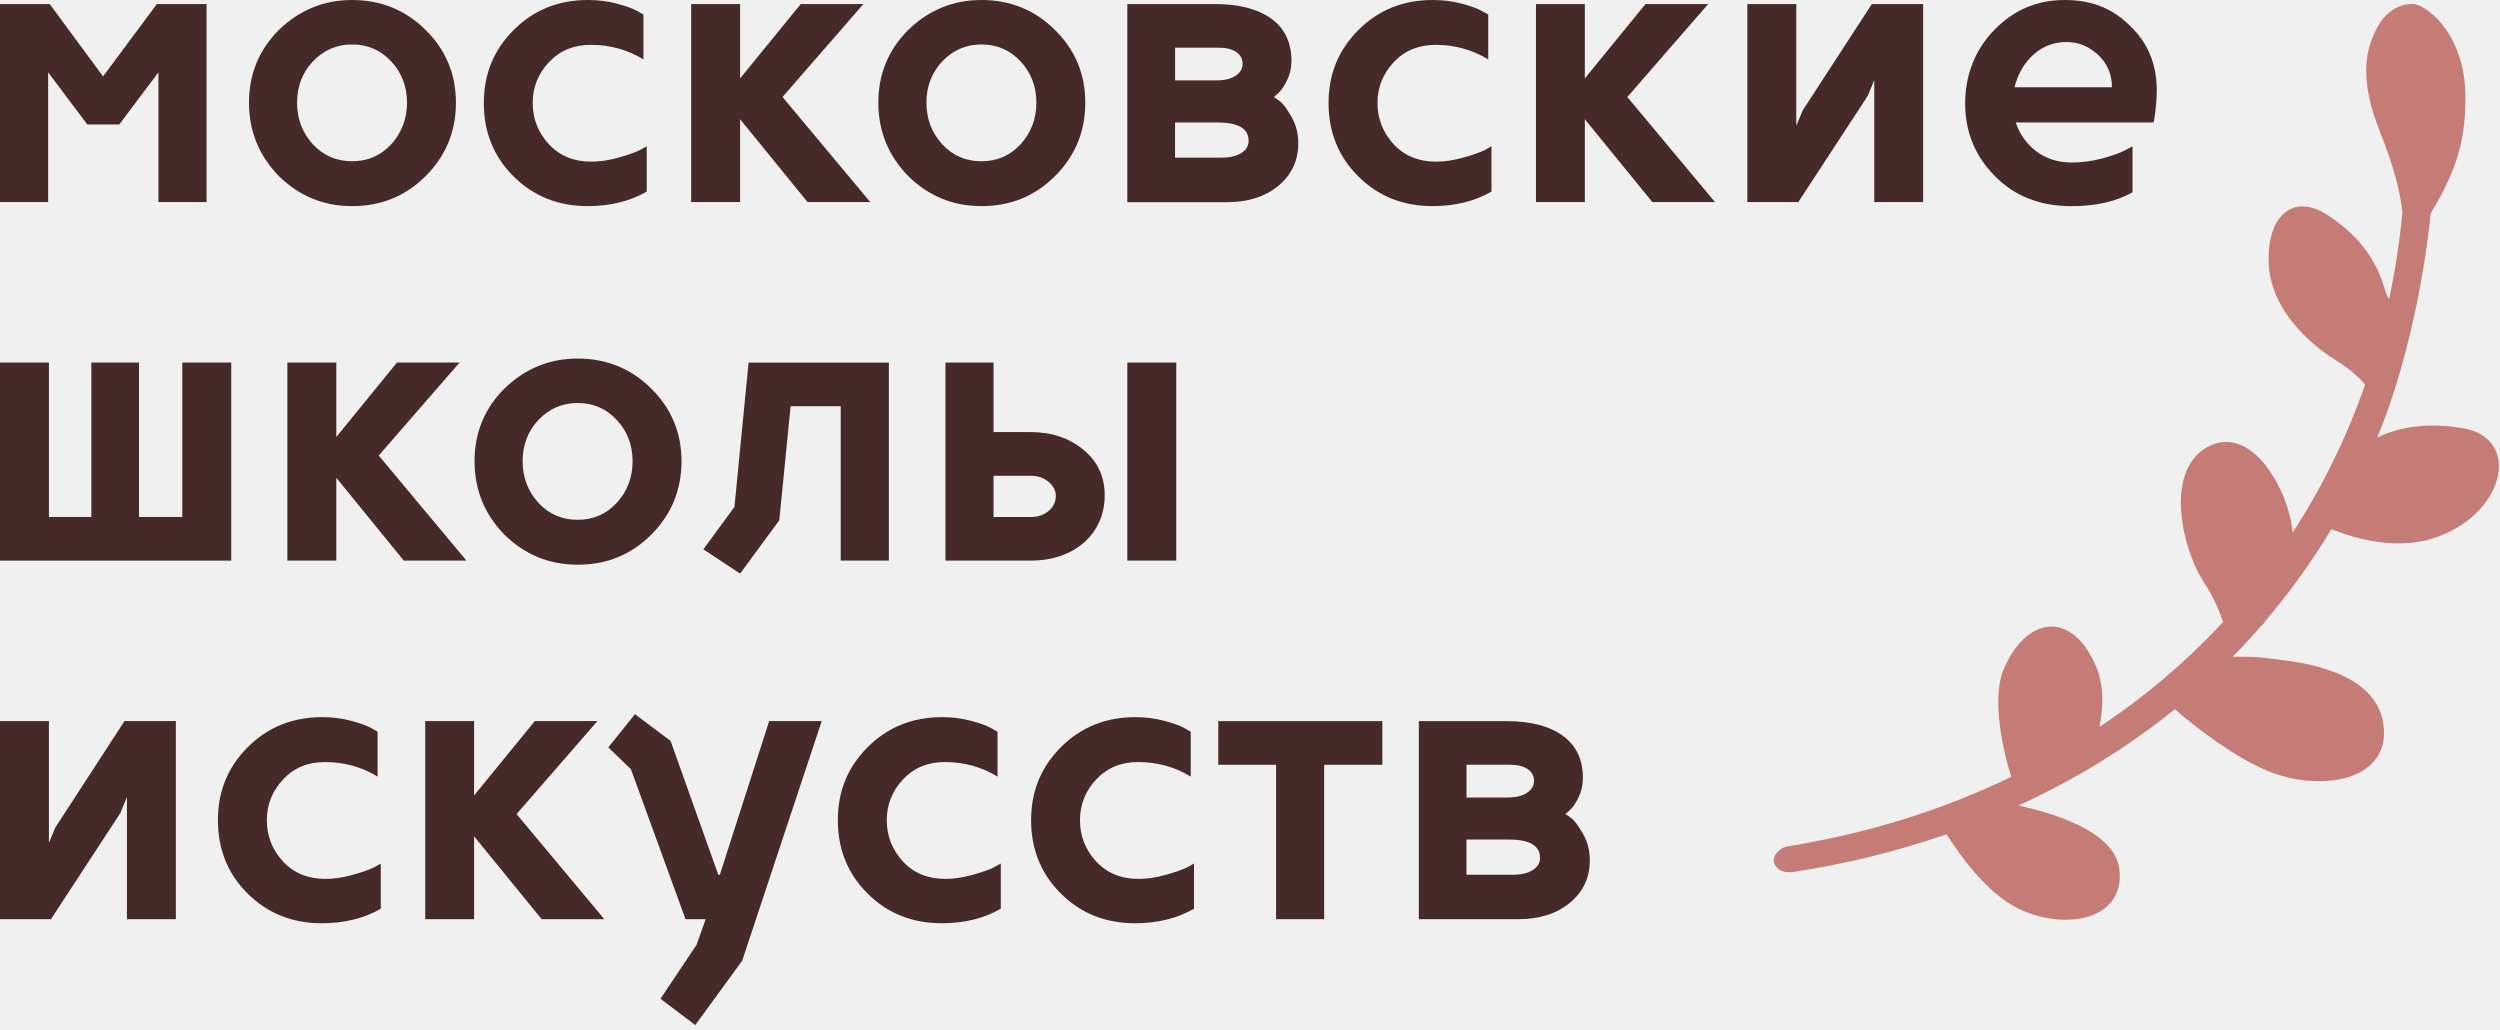
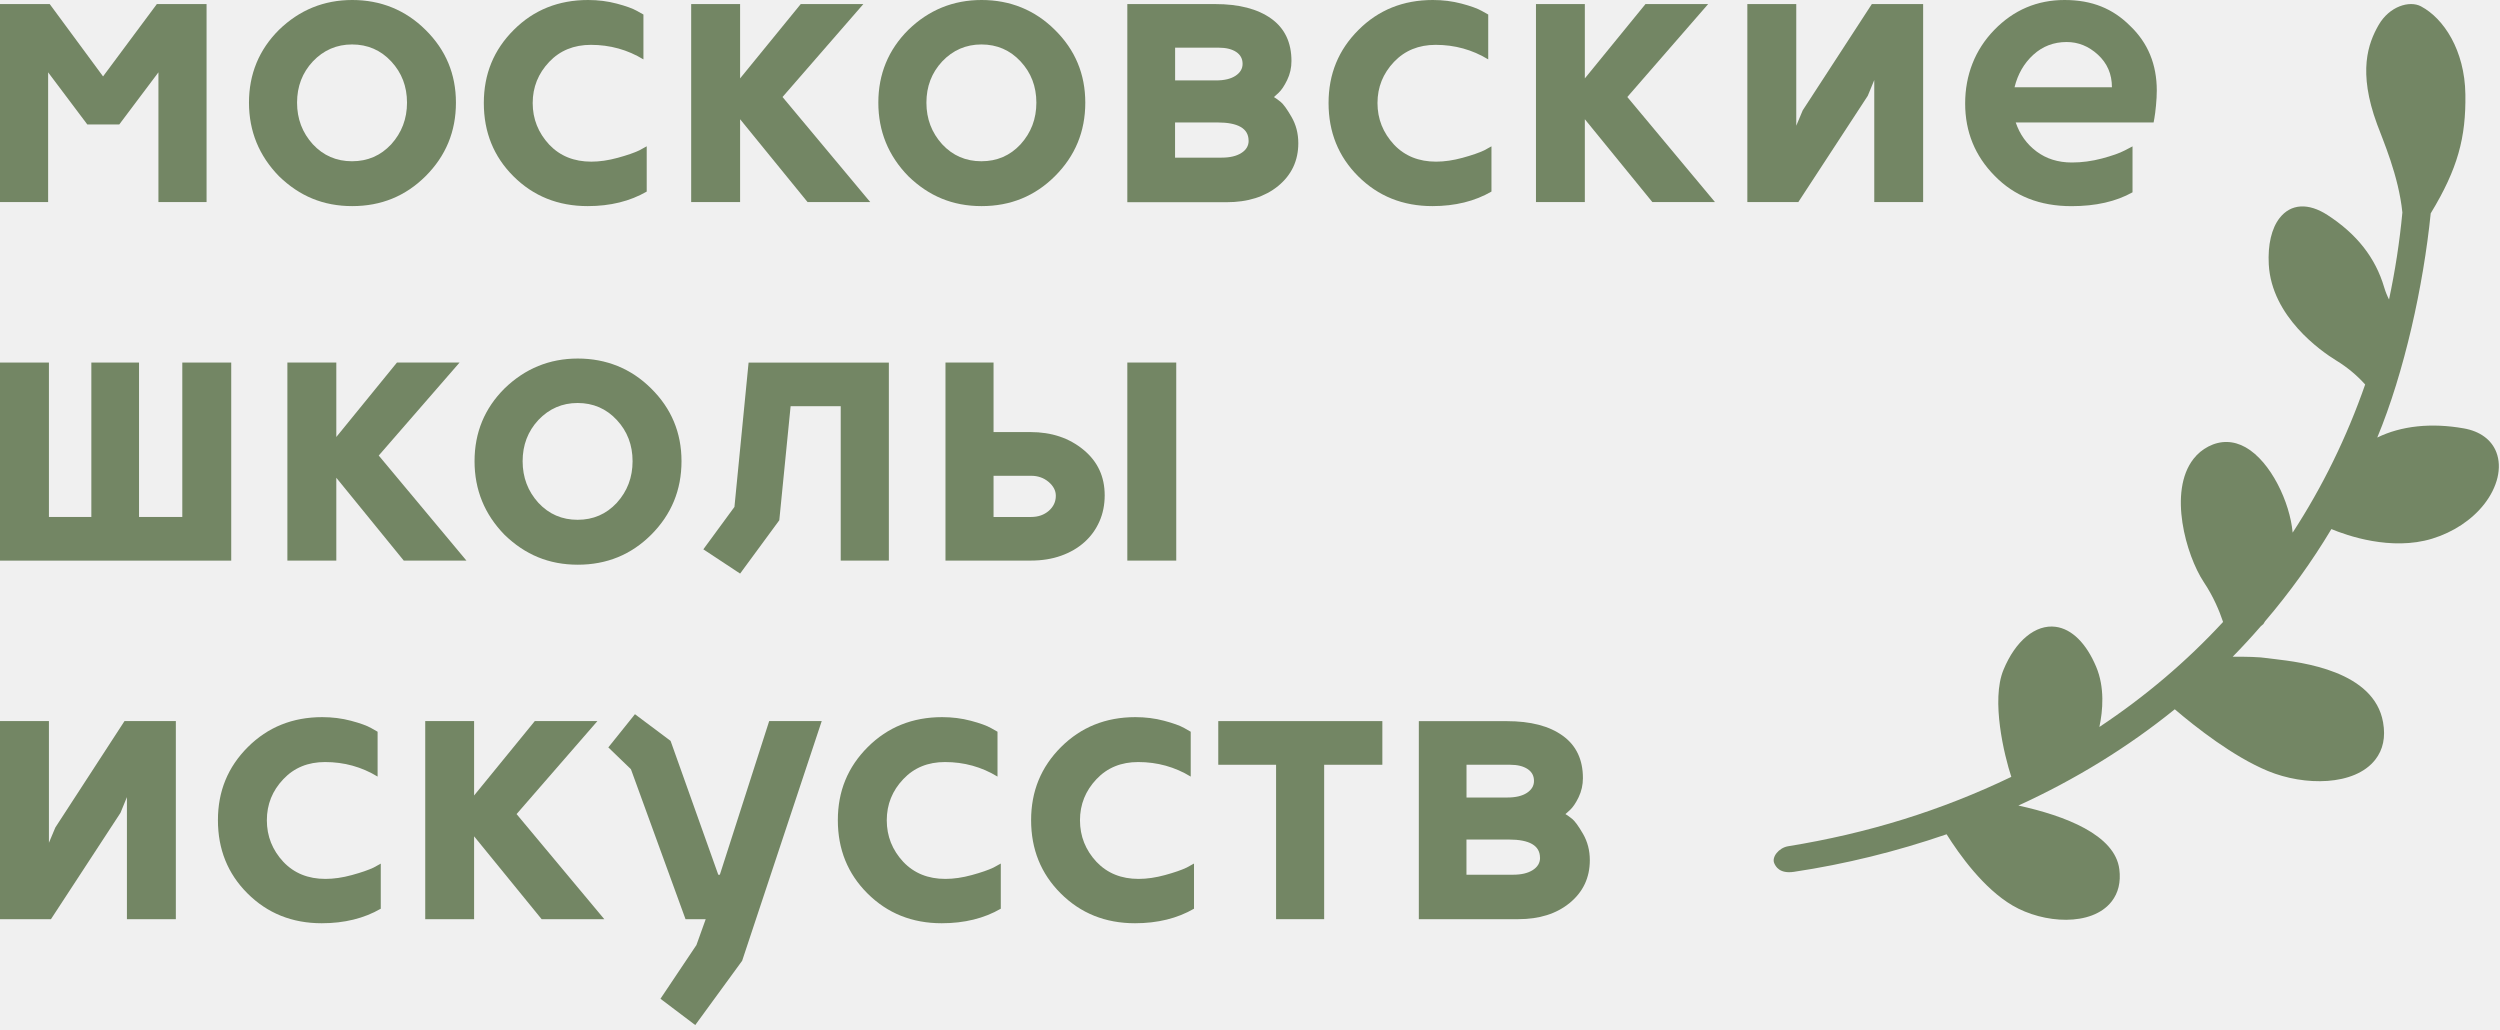
<svg xmlns="http://www.w3.org/2000/svg" width="442" height="182" viewBox="0 0 442 182" fill="none">
  <g clip-path="url(#clip0_203_815)">
-     <path d="M36.52 0.72V35.73H28.01V12.79L21.08 22.01H15.44L8.51 12.79V35.73H0V0.72H8.79L18.22 13.51L27.73 0.72H36.52Z" fill="#462a2a" />
-     <path d="M62.24 7.86C59.53 7.86 57.21 8.86 55.31 10.86C53.45 12.86 52.52 15.29 52.52 18.15C52.52 21.01 53.45 23.46 55.31 25.51C57.17 27.51 59.48 28.51 62.24 28.51C65 28.51 67.31 27.51 69.17 25.51C71.02 23.46 71.96 21.01 71.96 18.15C71.96 15.29 71.03 12.86 69.17 10.86C67.31 8.86 65 7.86 62.24 7.86ZM80.61 18.15C80.61 23.25 78.82 27.58 75.24 31.15C71.71 34.67 67.39 36.44 62.28 36.44C57.17 36.44 52.95 34.68 49.32 31.15C45.79 27.53 44.02 23.19 44.02 18.15C44.02 13.11 45.78 8.81 49.32 5.28C52.95 1.76 57.27 0 62.28 0C67.29 0 71.7 1.76 75.24 5.29C78.82 8.82 80.61 13.1 80.61 18.16" fill="#462a2a" />
-     <path d="M114.34 25.87V33.87C111.38 35.58 107.91 36.44 103.91 36.44C98.67 36.44 94.29 34.68 90.76 31.15C87.28 27.67 85.54 23.36 85.54 18.22C85.54 13.08 87.3 8.81 90.83 5.29C94.35 1.76 98.74 0 103.98 0C105.74 0 107.43 0.21 109.05 0.64C110.67 1.07 111.86 1.5 112.62 1.93L113.76 2.57V10.5C110.95 8.79 107.85 7.93 104.47 7.93C101.47 7.93 99.01 8.93 97.11 10.93C95.16 12.98 94.18 15.41 94.18 18.22C94.18 21.03 95.16 23.48 97.11 25.58C99.02 27.58 101.49 28.58 104.54 28.58C106.02 28.58 107.58 28.35 109.22 27.9C110.86 27.45 112.14 27.01 113.04 26.58L114.33 25.87H114.34Z" fill="#462a2a" />
-     <path d="M130.85 0.72V13.86L141.57 0.72H152.64L138.35 17.15L153.86 35.73H142.78L130.85 21.08V35.73H122.2V0.72H130.85Z" fill="#462a2a" />
-     <path d="M173.51 7.86C170.8 7.86 168.48 8.86 166.58 10.86C164.72 12.86 163.79 15.29 163.79 18.15C163.79 21.01 164.72 23.46 166.58 25.51C168.44 27.51 170.75 28.51 173.51 28.51C176.27 28.51 178.59 27.51 180.44 25.51C182.3 23.46 183.23 21.01 183.23 18.15C183.23 15.29 182.3 12.86 180.44 10.86C178.58 8.86 176.27 7.86 173.51 7.86ZM191.88 18.15C191.88 23.25 190.09 27.58 186.51 31.15C182.98 34.67 178.66 36.44 173.55 36.44C168.44 36.44 164.22 34.68 160.59 31.15C157.05 27.53 155.29 23.19 155.29 18.15C155.29 13.11 157.05 8.81 160.59 5.28C164.21 1.76 168.53 0 173.55 0C178.57 0 182.97 1.76 186.51 5.29C190.09 8.82 191.88 13.1 191.88 18.16" fill="#462a2a" />
-     <path d="M220.75 24.87C220.75 22.73 218.91 21.65 215.25 21.65H207.75V27.87H215.97C217.45 27.87 218.61 27.6 219.47 27.05C220.33 26.51 220.76 25.78 220.76 24.87M207.75 14.22H214.97C216.45 14.22 217.6 13.95 218.44 13.4C219.27 12.85 219.69 12.15 219.69 11.29C219.69 10.39 219.31 9.68 218.55 9.18C217.79 8.68 216.76 8.43 215.48 8.43H207.76V14.22H207.75ZM228.33 10.79C228.33 11.98 228.08 13.1 227.57 14.15C227.06 15.2 226.55 15.96 226.02 16.44L225.23 17.16C225.56 17.35 225.96 17.64 226.43 18.02C226.9 18.4 227.54 19.28 228.34 20.67C229.14 22.05 229.54 23.6 229.54 25.31C229.54 28.41 228.35 30.93 225.97 32.89C223.63 34.79 220.61 35.75 216.89 35.75H199.31V0.72H214.86C219.06 0.72 222.36 1.58 224.75 3.29C227.14 5 228.33 7.51 228.33 10.79Z" fill="#462a2a" />
-     <path d="M263.69 25.87V33.87C260.74 35.58 257.26 36.44 253.26 36.44C248.02 36.44 243.64 34.68 240.11 31.15C236.63 27.67 234.89 23.36 234.89 18.22C234.89 13.08 236.65 8.81 240.18 5.29C243.71 1.76 248.09 0 253.33 0C255.09 0 256.78 0.21 258.41 0.64C260.03 1.07 261.22 1.5 261.98 1.93L263.12 2.57V10.5C260.31 8.79 257.21 7.93 253.83 7.93C250.83 7.93 248.38 8.93 246.47 10.93C244.52 12.98 243.54 15.41 243.54 18.22C243.54 21.03 244.52 23.48 246.47 25.58C248.37 27.58 250.85 28.58 253.9 28.58C255.37 28.58 256.94 28.35 258.58 27.9C260.22 27.45 261.5 27.01 262.41 26.58L263.69 25.87Z" fill="#462a2a" />
-     <path d="M280.2 0.72V13.86L290.92 0.72H302L287.71 17.15L303.21 35.73H292.14L280.2 21.08V35.73H271.56V0.72H280.2Z" fill="#462a2a" />
-     <path d="M308.93 35.73V0.72H317.58V22.23L318.72 19.51L330.94 0.72H340.01V35.73H331.37V14.15L330.22 16.94L317.94 35.73H308.93Z" fill="#462a2a" />
-     <path d="M365.39 7.43C363.1 7.43 361.14 8.18 359.49 9.68C357.85 11.18 356.74 13.1 356.17 15.43H373.39C373.39 13.1 372.56 11.17 370.89 9.65C369.27 8.17 367.44 7.43 365.39 7.43ZM380.75 21.65H356.38C357.1 23.77 358.32 25.48 360.06 26.78C361.8 28.08 363.88 28.73 366.31 28.73C368.07 28.73 369.85 28.49 371.63 28.02C373.42 27.54 374.76 27.07 375.67 26.59L377.03 25.88V34C374.12 35.63 370.53 36.45 366.24 36.45C360.66 36.45 356.14 34.67 352.66 31.09C349.18 27.57 347.44 23.3 347.44 18.3C347.44 13.3 349.16 8.82 352.59 5.29C356.02 1.76 360.17 0 365.02 0C369.87 0 373.55 1.52 376.6 4.57C379.75 7.57 381.32 11.38 381.32 16.01C381.32 16.82 381.27 17.7 381.18 18.65C381.09 19.61 380.99 20.34 380.9 20.87L380.76 21.65H380.75Z" fill="#462a2a" />
-     <path d="M40.88 64.1V99.12H0V64.1H8.65V91.4H16.15V64.1H24.58V91.4H32.23V64.1H40.88Z" fill="#462a2a" />
-     <path d="M59.46 64.1V77.26L70.18 64.1H81.25L66.96 80.54L82.47 99.12H71.39L59.46 84.47V99.12H50.81V64.1H59.46Z" fill="#462a2a" />
-     <path d="M102.12 71.25C99.41 71.25 97.09 72.25 95.19 74.25C93.33 76.25 92.4 78.68 92.4 81.54C92.4 84.4 93.33 86.85 95.19 88.9C97.05 90.9 99.36 91.9 102.12 91.9C104.88 91.9 107.19 90.9 109.05 88.9C110.91 86.85 111.84 84.4 111.84 81.54C111.84 78.68 110.91 76.25 109.05 74.25C107.19 72.25 104.88 71.25 102.12 71.25ZM120.49 81.54C120.49 86.64 118.7 90.97 115.12 94.55C111.59 98.07 107.27 99.84 102.16 99.84C97.05 99.84 92.83 98.07 89.2 94.55C85.67 90.93 83.9 86.6 83.9 81.54C83.9 76.48 85.67 72.2 89.2 68.68C92.83 65.16 97.15 63.39 102.16 63.39C107.17 63.39 111.59 65.16 115.12 68.68C118.7 72.21 120.49 76.5 120.49 81.54Z" fill="#462a2a" />
-     <path d="M129.85 89.62L132.35 64.11H157.15V99.12H148.64V71.82H139.78L137.78 91.98L130.85 101.41L124.35 97.12L129.85 89.62Z" fill="#462a2a" />
-     <path d="M199.31 64.1H207.96V99.11H199.31V64.1ZM175.66 84.11V91.4H182.31C183.55 91.4 184.58 91.04 185.42 90.32C186.25 89.6 186.67 88.71 186.67 87.65C186.67 86.74 186.24 85.92 185.39 85.2C184.53 84.48 183.51 84.12 182.32 84.12H175.67L175.66 84.11ZM167.16 99.11V64.1H175.66V76.39H182.19C185.92 76.39 189.05 77.44 191.58 79.54C194.07 81.6 195.31 84.27 195.31 87.57C195.31 89.25 195 90.79 194.38 92.19C193.76 93.6 192.88 94.82 191.73 95.85C190.58 96.88 189.21 97.68 187.61 98.25C186.01 98.82 184.23 99.11 182.27 99.11H167.15H167.16Z" fill="#462a2a" />
-     <path d="M0 162.51V127.49H8.65V149L9.79 146.29L22.01 127.49H31.09V162.51H22.44V140.93L21.3 143.71L9.01 162.51H0Z" fill="#462a2a" />
-     <path d="M67.32 152.65V160.66C64.37 162.37 60.89 163.23 56.89 163.23C51.65 163.23 47.27 161.47 43.74 157.94C40.26 154.46 38.53 150.15 38.53 145.01C38.53 139.87 40.29 135.61 43.82 132.08C47.35 128.56 51.73 126.79 56.97 126.79C58.73 126.79 60.43 127 62.05 127.43C63.67 127.86 64.86 128.29 65.62 128.72L66.76 129.37V137.3C63.95 135.59 60.85 134.73 57.47 134.73C54.47 134.73 52.01 135.73 50.11 137.74C48.15 139.79 47.18 142.22 47.18 145.03C47.18 147.84 48.16 150.3 50.11 152.39C52.01 154.39 54.49 155.39 57.54 155.39C59.01 155.39 60.58 155.16 62.22 154.71C63.86 154.26 65.14 153.82 66.05 153.39L67.34 152.68L67.32 152.65Z" fill="#462a2a" />
-     <path d="M83.82 127.49V140.64L94.55 127.49H105.62L91.33 143.93L106.84 162.51H95.76L83.82 147.86V162.51H75.18V127.49H83.82Z" fill="#462a2a" />
-     <path d="M135.99 127.49H145.28L131.21 169.87L122.92 181.23L116.77 176.58L123.13 167.08L124.77 162.51H121.2L111.55 136L107.55 132.14L112.26 126.27L118.56 130.99L126.99 154.65H127.27L135.99 127.49Z" fill="#462a2a" />
-     <path d="M176.94 152.65V160.66C173.99 162.37 170.51 163.23 166.5 163.23C161.26 163.23 156.88 161.47 153.35 157.94C149.87 154.46 148.13 150.15 148.13 145.01C148.13 139.87 149.89 135.61 153.42 132.08C156.95 128.56 161.33 126.79 166.57 126.79C168.33 126.79 170.02 127 171.64 127.43C173.26 127.86 174.45 128.29 175.21 128.72L176.36 129.37V137.3C173.55 135.59 170.45 134.73 167.07 134.73C164.07 134.73 161.61 135.73 159.71 137.74C157.76 139.79 156.78 142.22 156.78 145.03C156.78 147.84 157.76 150.3 159.71 152.39C161.62 154.39 164.09 155.39 167.14 155.39C168.62 155.39 170.18 155.16 171.82 154.71C173.46 154.26 174.74 153.82 175.64 153.39L176.93 152.68L176.94 152.65Z" fill="#462a2a" />
-     <path d="M211.1 152.65V160.66C208.14 162.37 204.67 163.23 200.67 163.23C195.43 163.23 191.05 161.47 187.52 157.94C184.04 154.46 182.3 150.15 182.3 145.01C182.3 139.87 184.06 135.61 187.59 132.08C191.12 128.56 195.5 126.79 200.74 126.79C202.5 126.79 204.19 127 205.81 127.43C207.43 127.86 208.62 128.29 209.38 128.72L210.52 129.37V137.3C207.71 135.59 204.61 134.73 201.23 134.73C198.23 134.73 195.77 135.73 193.87 137.74C191.92 139.79 190.94 142.22 190.94 145.03C190.94 147.84 191.92 150.3 193.87 152.39C195.78 154.39 198.25 155.39 201.3 155.39C202.78 155.39 204.34 155.16 205.98 154.71C207.62 154.26 208.9 153.82 209.8 153.39L211.09 152.68L211.1 152.65Z" fill="#462a2a" />
-     <path d="M244.4 135.21H234.11V162.51H225.61V135.21H215.39V127.49H244.4V135.21Z" fill="#462a2a" />
-     <path d="M272.27 151.65C272.27 149.51 270.44 148.43 266.77 148.43H259.27V154.65H267.49C268.97 154.65 270.13 154.38 270.99 153.83C271.85 153.28 272.28 152.56 272.28 151.65M259.28 141H266.49C267.97 141 269.12 140.73 269.96 140.18C270.79 139.63 271.21 138.93 271.21 138.07C271.21 137.16 270.83 136.46 270.07 135.96C269.31 135.46 268.28 135.21 267 135.21H259.28V141ZM279.86 137.57C279.86 138.76 279.61 139.88 279.11 140.93C278.6 141.98 278.09 142.74 277.56 143.22L276.77 143.93C277.1 144.12 277.5 144.41 277.97 144.79C278.44 145.17 279.08 146.05 279.88 147.43C280.68 148.82 281.08 150.36 281.08 152.08C281.08 155.18 279.89 157.7 277.51 159.65C275.18 161.56 272.15 162.51 268.43 162.51H250.85V127.5H266.4C270.6 127.5 273.9 128.35 276.28 130.07C278.67 131.78 279.86 134.29 279.86 137.57Z" fill="#462a2a" />
-     <path d="M428.03 1.12C426.01 0.05 422.44 1.1 420.53 4.44C418.69 7.66 416.84 12.64 420.26 21.94C421.28 24.73 424.08 31.05 424.74 37.57C424.25 42.79 423.45 47.95 422.38 52.95C422.02 52.24 421.73 51.51 421.52 50.79C419.97 45.55 416.68 41.37 411.49 38.01C408.1 35.82 405.02 36.01 403.04 38.54C401.61 40.36 400.93 43.28 401.12 46.76C401.63 56 410.35 62.08 413.02 63.72C414.97 64.91 416.69 66.34 418.16 67.98C414.92 77.28 410.61 86.08 405.34 94.17C404.87 88.82 401.48 81.61 397.03 79.09C394.87 77.87 392.59 77.83 390.43 78.95C389.41 79.48 388.53 80.21 387.82 81.12C383.29 86.9 386.51 98.18 389.6 102.87C391.35 105.48 392.42 108.1 393.04 109.96C386.59 116.94 379.25 123.17 371.17 128.53C371.79 125.62 372.14 121.53 370.6 117.88C368.84 113.71 366.3 111.2 363.44 110.82C359.9 110.35 356.33 113.28 354.21 118.44C352 123.8 354.33 133.48 355.6 137.35C343.19 143.31 330.26 147.33 316.12 149.62C314.49 149.9 313.18 151.54 313.7 152.65C313.91 153.11 314.57 154.53 317.16 154.14C326.2 152.79 335.28 150.55 344.16 147.5C346.44 151.13 350.72 157.1 355.8 160.08C361.3 163.32 369.85 163.84 373.33 159.39C374.52 157.87 374.98 155.96 374.7 153.7C373.94 147.58 365.07 144.22 356.85 142.42C366.94 137.81 376.22 132.1 384.5 125.4C388.21 128.57 394.84 133.78 400.98 136.32C407.43 138.99 416.29 138.97 419.94 134.32C421.33 132.55 421.79 130.33 421.33 127.72C419.75 118.61 406.95 117.09 402.13 116.52C401.62 116.46 401.21 116.41 400.93 116.37C399.5 116.14 397 116.09 394.74 116.11C396.41 114.41 398.07 112.61 399.73 110.7L400.15 110.35L400.46 109.85C404.84 104.72 408.76 99.27 412.19 93.54C414.86 94.66 422.76 97.46 430 95.24C433.76 94.09 437.02 91.92 439.19 89.16C441.58 86.11 442.39 82.67 441.36 79.97C440.51 77.75 438.47 76.24 435.61 75.74C429.85 74.71 424.51 75.29 420.3 77.36C425.1 65.8 428.46 50.48 429.75 37.72C434.56 29.8 435.99 24.29 435.88 16.67C435.77 8.87 432.02 3.24 428.06 1.14" fill="#C57C76" />
+     <path d="M36.52 0.72V35.73H28.01V12.79L21.08 22.01H15.44L8.51 12.79V35.73H0V0.72H8.79L18.22 13.51L27.73 0.72H36.52Z" fill="#738664" />
+     <path d="M62.24 7.86C59.53 7.86 57.21 8.86 55.31 10.86C53.45 12.86 52.52 15.29 52.52 18.15C52.52 21.01 53.45 23.46 55.31 25.51C57.17 27.51 59.48 28.51 62.24 28.51C65 28.51 67.31 27.51 69.17 25.51C71.02 23.46 71.96 21.01 71.96 18.15C71.96 15.29 71.03 12.86 69.17 10.86C67.31 8.86 65 7.86 62.24 7.86ZM80.61 18.15C80.61 23.25 78.82 27.58 75.24 31.15C71.71 34.67 67.39 36.44 62.28 36.44C57.17 36.44 52.95 34.68 49.32 31.15C45.79 27.53 44.02 23.19 44.02 18.15C44.02 13.11 45.78 8.81 49.32 5.28C52.95 1.76 57.27 0 62.28 0C67.29 0 71.7 1.76 75.24 5.29C78.82 8.82 80.61 13.1 80.61 18.16" fill="#738664" />
+     <path d="M114.34 25.87V33.87C111.38 35.58 107.91 36.44 103.91 36.44C98.67 36.44 94.29 34.68 90.76 31.15C87.28 27.67 85.54 23.36 85.54 18.22C85.54 13.08 87.3 8.81 90.83 5.29C94.35 1.76 98.74 0 103.98 0C105.74 0 107.43 0.21 109.05 0.64C110.67 1.07 111.86 1.5 112.62 1.93L113.76 2.57V10.5C110.95 8.79 107.85 7.93 104.47 7.93C101.47 7.93 99.01 8.93 97.11 10.93C95.16 12.98 94.18 15.41 94.18 18.22C94.18 21.03 95.16 23.48 97.11 25.58C99.02 27.58 101.49 28.58 104.54 28.58C106.02 28.58 107.58 28.35 109.22 27.9C110.86 27.45 112.14 27.01 113.04 26.58L114.33 25.87H114.34Z" fill="#738664" />
+     <path d="M130.85 0.72V13.86L141.57 0.72H152.64L138.35 17.15L153.86 35.73H142.78L130.85 21.08V35.73H122.2V0.72H130.85Z" fill="#738664" />
+     <path d="M173.51 7.86C170.8 7.86 168.48 8.86 166.58 10.86C164.72 12.86 163.79 15.29 163.79 18.15C163.79 21.01 164.72 23.46 166.58 25.51C168.44 27.51 170.75 28.51 173.51 28.51C176.27 28.51 178.59 27.51 180.44 25.51C182.3 23.46 183.23 21.01 183.23 18.15C183.23 15.29 182.3 12.86 180.44 10.86C178.58 8.86 176.27 7.86 173.51 7.86ZM191.88 18.15C191.88 23.25 190.09 27.58 186.51 31.15C182.98 34.67 178.66 36.44 173.55 36.44C168.44 36.44 164.22 34.68 160.59 31.15C157.05 27.53 155.29 23.19 155.29 18.15C155.29 13.11 157.05 8.81 160.59 5.28C164.21 1.76 168.53 0 173.55 0C178.57 0 182.97 1.76 186.51 5.29C190.09 8.82 191.88 13.1 191.88 18.16" fill="#738664" />
+     <path d="M220.75 24.87C220.75 22.73 218.91 21.65 215.25 21.65H207.75V27.87H215.97C217.45 27.87 218.61 27.6 219.47 27.05C220.33 26.51 220.76 25.78 220.76 24.87M207.75 14.22H214.97C216.45 14.22 217.6 13.95 218.44 13.4C219.27 12.85 219.69 12.15 219.69 11.29C219.69 10.39 219.31 9.68 218.55 9.18C217.79 8.68 216.76 8.43 215.48 8.43H207.76V14.22H207.75ZM228.33 10.79C228.33 11.98 228.08 13.1 227.57 14.15C227.06 15.2 226.55 15.96 226.02 16.44L225.23 17.16C225.56 17.35 225.96 17.64 226.43 18.02C226.9 18.4 227.54 19.28 228.34 20.67C229.14 22.05 229.54 23.6 229.54 25.31C229.54 28.41 228.35 30.93 225.97 32.89C223.63 34.79 220.61 35.75 216.89 35.75H199.31V0.72H214.86C219.06 0.72 222.36 1.58 224.75 3.29C227.14 5 228.33 7.51 228.33 10.79Z" fill="#738664" />
+     <path d="M263.69 25.87V33.87C260.74 35.58 257.26 36.44 253.26 36.44C248.02 36.44 243.64 34.68 240.11 31.15C236.63 27.67 234.89 23.36 234.89 18.22C234.89 13.08 236.65 8.81 240.18 5.29C243.71 1.76 248.09 0 253.33 0C255.09 0 256.78 0.21 258.41 0.64C260.03 1.07 261.22 1.5 261.98 1.93L263.12 2.57V10.5C260.31 8.79 257.21 7.93 253.83 7.93C250.83 7.93 248.38 8.93 246.47 10.93C244.52 12.98 243.54 15.41 243.54 18.22C243.54 21.03 244.52 23.48 246.47 25.58C248.37 27.58 250.85 28.58 253.9 28.58C255.37 28.58 256.94 28.35 258.58 27.9C260.22 27.45 261.5 27.01 262.41 26.58L263.69 25.87Z" fill="#738664" />
+     <path d="M280.2 0.72V13.86L290.92 0.72H302L287.71 17.15L303.21 35.73H292.14L280.2 21.08V35.73H271.56V0.72H280.2Z" fill="#738664" />
+     <path d="M308.93 35.73V0.72H317.58V22.23L318.72 19.51L330.94 0.72H340.01V35.73H331.37V14.15L330.22 16.94L317.94 35.73H308.93Z" fill="#738664" />
+     <path d="M365.39 7.43C363.1 7.43 361.14 8.18 359.49 9.68C357.85 11.18 356.74 13.1 356.17 15.43H373.39C373.39 13.1 372.56 11.17 370.89 9.65C369.27 8.17 367.44 7.43 365.39 7.43ZM380.75 21.65H356.38C357.1 23.77 358.32 25.48 360.06 26.78C361.8 28.08 363.88 28.73 366.31 28.73C368.07 28.73 369.85 28.49 371.63 28.02C373.42 27.54 374.76 27.07 375.67 26.59L377.03 25.88V34C374.12 35.63 370.53 36.45 366.24 36.45C360.66 36.45 356.14 34.67 352.66 31.09C349.18 27.57 347.44 23.3 347.44 18.3C347.44 13.3 349.16 8.82 352.59 5.29C356.02 1.76 360.17 0 365.02 0C369.87 0 373.55 1.52 376.6 4.57C379.75 7.57 381.32 11.38 381.32 16.01C381.32 16.82 381.27 17.7 381.18 18.65C381.09 19.61 380.99 20.34 380.9 20.87L380.76 21.65H380.75Z" fill="#738664" />
+     <path d="M40.88 64.1V99.12H0V64.1H8.65V91.4H16.15V64.1H24.58V91.4H32.23V64.1H40.88Z" fill="#738664" />
+     <path d="M59.46 64.1V77.26L70.18 64.1H81.25L66.96 80.54L82.47 99.12H71.39L59.46 84.47V99.12H50.81V64.1H59.46Z" fill="#738664" />
+     <path d="M102.12 71.25C99.41 71.25 97.09 72.25 95.19 74.25C93.33 76.25 92.4 78.68 92.4 81.54C92.4 84.4 93.33 86.85 95.19 88.9C97.05 90.9 99.36 91.9 102.12 91.9C104.88 91.9 107.19 90.9 109.05 88.9C110.91 86.85 111.84 84.4 111.84 81.54C111.84 78.68 110.91 76.25 109.05 74.25C107.19 72.25 104.88 71.25 102.12 71.25ZM120.49 81.54C120.49 86.64 118.7 90.97 115.12 94.55C111.59 98.07 107.27 99.84 102.16 99.84C97.05 99.84 92.83 98.07 89.2 94.55C85.67 90.93 83.9 86.6 83.9 81.54C83.9 76.48 85.67 72.2 89.2 68.68C92.83 65.16 97.15 63.39 102.16 63.39C107.17 63.39 111.59 65.16 115.12 68.68C118.7 72.21 120.49 76.5 120.49 81.54Z" fill="#738664" />
+     <path d="M129.85 89.62L132.35 64.11H157.15V99.12H148.64V71.82H139.78L137.78 91.98L130.85 101.41L124.35 97.12L129.85 89.62Z" fill="#738664" />
+     <path d="M199.31 64.1H207.96V99.11H199.31V64.1ZM175.66 84.11V91.4H182.31C183.55 91.4 184.58 91.04 185.42 90.32C186.25 89.6 186.67 88.71 186.67 87.65C186.67 86.74 186.24 85.92 185.39 85.2C184.53 84.48 183.51 84.12 182.32 84.12H175.67L175.66 84.11ZM167.16 99.11V64.1H175.66V76.39H182.19C185.92 76.39 189.05 77.44 191.58 79.54C194.07 81.6 195.31 84.27 195.31 87.57C195.31 89.25 195 90.79 194.38 92.19C193.76 93.6 192.88 94.82 191.73 95.85C190.58 96.88 189.21 97.68 187.61 98.25C186.01 98.82 184.23 99.11 182.27 99.11H167.15H167.16Z" fill="#738664" />
+     <path d="M0 162.51V127.49H8.65V149L9.79 146.29L22.01 127.49H31.09V162.51H22.44V140.93L21.3 143.71L9.01 162.51H0Z" fill="#738664" />
+     <path d="M67.32 152.65V160.66C64.37 162.37 60.89 163.23 56.89 163.23C51.65 163.23 47.27 161.47 43.74 157.94C40.26 154.46 38.53 150.15 38.53 145.01C38.53 139.87 40.29 135.61 43.82 132.08C47.35 128.56 51.73 126.79 56.97 126.79C58.73 126.79 60.43 127 62.05 127.43C63.67 127.86 64.86 128.29 65.62 128.72L66.76 129.37V137.3C63.95 135.59 60.85 134.73 57.47 134.73C54.47 134.73 52.01 135.73 50.11 137.74C48.15 139.79 47.18 142.22 47.18 145.03C47.18 147.84 48.16 150.3 50.11 152.39C52.01 154.39 54.49 155.39 57.54 155.39C59.01 155.39 60.58 155.16 62.22 154.71C63.86 154.26 65.14 153.82 66.05 153.39L67.34 152.68L67.32 152.65Z" fill="#738664" />
+     <path d="M83.82 127.49V140.64L94.55 127.49H105.62L91.33 143.93L106.84 162.51H95.76L83.82 147.86V162.51H75.18V127.49H83.82Z" fill="#738664" />
+     <path d="M135.99 127.49H145.28L131.21 169.87L122.92 181.23L116.77 176.58L123.13 167.08L124.77 162.51H121.2L111.55 136L107.55 132.14L112.26 126.27L118.56 130.99L126.99 154.65H127.27L135.99 127.49Z" fill="#738664" />
+     <path d="M176.94 152.65V160.66C173.99 162.37 170.51 163.23 166.5 163.23C161.26 163.23 156.88 161.47 153.35 157.94C149.87 154.46 148.13 150.15 148.13 145.01C148.13 139.87 149.89 135.61 153.42 132.08C156.95 128.56 161.33 126.79 166.57 126.79C168.33 126.79 170.02 127 171.64 127.43C173.26 127.86 174.45 128.29 175.21 128.72L176.36 129.37V137.3C173.55 135.59 170.45 134.73 167.07 134.73C164.07 134.73 161.61 135.73 159.71 137.74C157.76 139.79 156.78 142.22 156.78 145.03C156.78 147.84 157.76 150.3 159.71 152.39C161.62 154.39 164.09 155.39 167.14 155.39C168.62 155.39 170.18 155.16 171.82 154.71C173.46 154.26 174.74 153.82 175.64 153.39L176.93 152.68L176.94 152.65Z" fill="#738664" />
+     <path d="M211.1 152.65V160.66C208.14 162.37 204.67 163.23 200.67 163.23C195.43 163.23 191.05 161.47 187.52 157.94C184.04 154.46 182.3 150.15 182.3 145.01C182.3 139.87 184.06 135.61 187.59 132.08C191.12 128.56 195.5 126.79 200.74 126.79C202.5 126.79 204.19 127 205.81 127.43C207.43 127.86 208.62 128.29 209.38 128.72L210.52 129.37V137.3C207.71 135.59 204.61 134.73 201.23 134.73C198.23 134.73 195.77 135.73 193.87 137.74C191.92 139.79 190.94 142.22 190.94 145.03C190.94 147.84 191.92 150.3 193.87 152.39C195.78 154.39 198.25 155.39 201.3 155.39C202.78 155.39 204.34 155.16 205.98 154.71C207.62 154.26 208.9 153.82 209.8 153.39L211.09 152.68L211.1 152.65Z" fill="#738664" />
+     <path d="M244.4 135.21H234.11V162.51H225.61V135.21H215.39V127.49H244.4V135.21Z" fill="#738664" />
+     <path d="M272.27 151.65C272.27 149.51 270.44 148.43 266.77 148.43H259.27V154.65H267.49C268.97 154.65 270.13 154.38 270.99 153.83C271.85 153.28 272.28 152.56 272.28 151.65M259.28 141H266.49C267.97 141 269.12 140.73 269.96 140.18C270.79 139.63 271.21 138.93 271.21 138.07C271.21 137.16 270.83 136.46 270.07 135.96C269.31 135.46 268.28 135.21 267 135.21H259.28V141ZM279.86 137.57C279.86 138.76 279.61 139.88 279.11 140.93C278.6 141.98 278.09 142.74 277.56 143.22L276.77 143.93C277.1 144.12 277.5 144.41 277.97 144.79C278.44 145.17 279.08 146.05 279.88 147.43C280.68 148.82 281.08 150.36 281.08 152.08C281.08 155.18 279.89 157.7 277.51 159.65C275.18 161.56 272.15 162.51 268.43 162.51H250.85V127.5H266.4C270.6 127.5 273.9 128.35 276.28 130.07C278.67 131.78 279.86 134.29 279.86 137.57Z" fill="#738664" />
+     <path d="M428.03 1.12C426.01 0.05 422.44 1.1 420.53 4.44C418.69 7.66 416.84 12.64 420.26 21.94C421.28 24.73 424.08 31.05 424.74 37.57C424.25 42.79 423.45 47.95 422.38 52.95C422.02 52.24 421.73 51.51 421.52 50.79C419.97 45.55 416.68 41.37 411.49 38.01C408.1 35.82 405.02 36.01 403.04 38.54C401.61 40.36 400.93 43.28 401.12 46.76C401.63 56 410.35 62.08 413.02 63.72C414.97 64.91 416.69 66.34 418.16 67.98C414.92 77.28 410.61 86.08 405.34 94.17C404.87 88.82 401.48 81.61 397.03 79.09C394.87 77.87 392.59 77.83 390.43 78.95C389.41 79.48 388.53 80.21 387.82 81.12C383.29 86.9 386.51 98.18 389.6 102.87C391.35 105.48 392.42 108.1 393.04 109.96C386.59 116.94 379.25 123.17 371.17 128.53C371.79 125.62 372.14 121.53 370.6 117.88C368.84 113.71 366.3 111.2 363.44 110.82C359.9 110.35 356.33 113.28 354.21 118.44C352 123.8 354.33 133.48 355.6 137.35C343.19 143.31 330.26 147.33 316.12 149.62C314.49 149.9 313.18 151.54 313.7 152.65C313.91 153.11 314.57 154.53 317.16 154.14C326.2 152.79 335.28 150.55 344.16 147.5C346.44 151.13 350.72 157.1 355.8 160.08C361.3 163.32 369.85 163.84 373.33 159.39C374.52 157.87 374.98 155.96 374.7 153.7C373.94 147.58 365.07 144.22 356.85 142.42C366.94 137.81 376.22 132.1 384.5 125.4C388.21 128.57 394.84 133.78 400.98 136.32C407.43 138.99 416.29 138.97 419.94 134.32C421.33 132.55 421.79 130.33 421.33 127.72C419.75 118.61 406.95 117.09 402.13 116.52C401.62 116.46 401.21 116.41 400.93 116.37C399.5 116.14 397 116.09 394.74 116.11C396.41 114.41 398.07 112.61 399.73 110.7L400.15 110.35L400.46 109.85C404.84 104.72 408.76 99.27 412.19 93.54C414.86 94.66 422.76 97.46 430 95.24C433.76 94.09 437.02 91.92 439.19 89.16C441.58 86.11 442.39 82.67 441.36 79.97C440.51 77.75 438.47 76.24 435.61 75.74C429.85 74.71 424.51 75.29 420.3 77.36C425.1 65.8 428.46 50.48 429.75 37.72C434.56 29.8 435.99 24.29 435.88 16.67C435.77 8.87 432.02 3.24 428.06 1.14" fill="#738664" />
  </g>
  <defs>
    <clipPath id="clip0_203_815">
      <rect width="441.77" height="181.23" fill="white" />
    </clipPath>
  </defs>
</svg>
